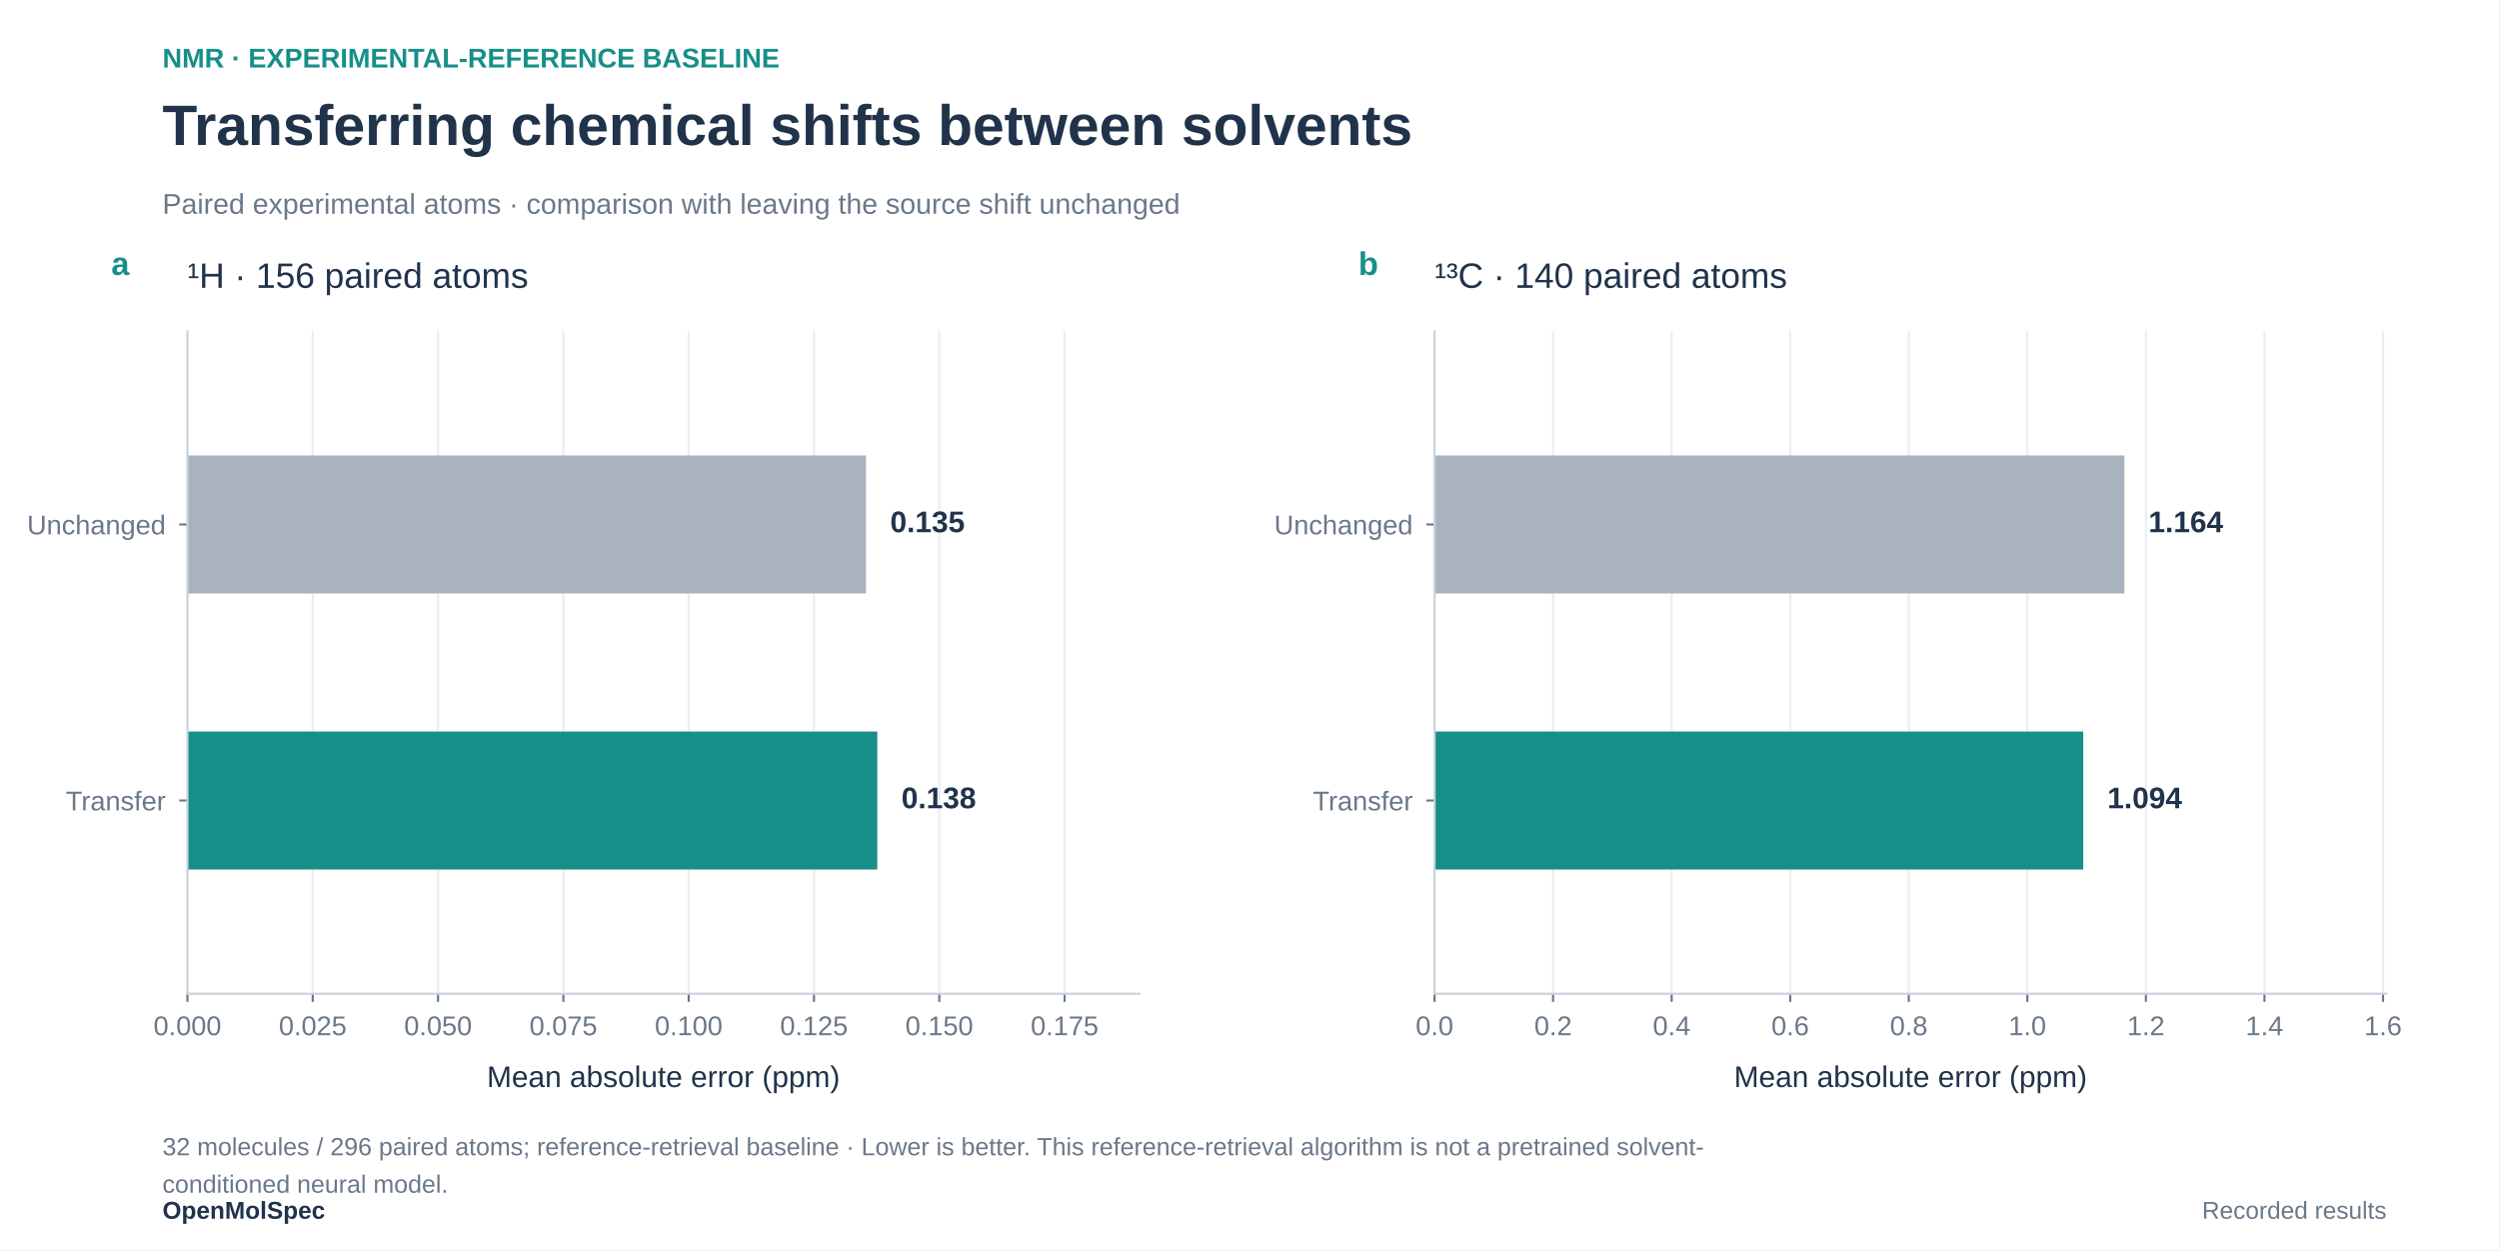
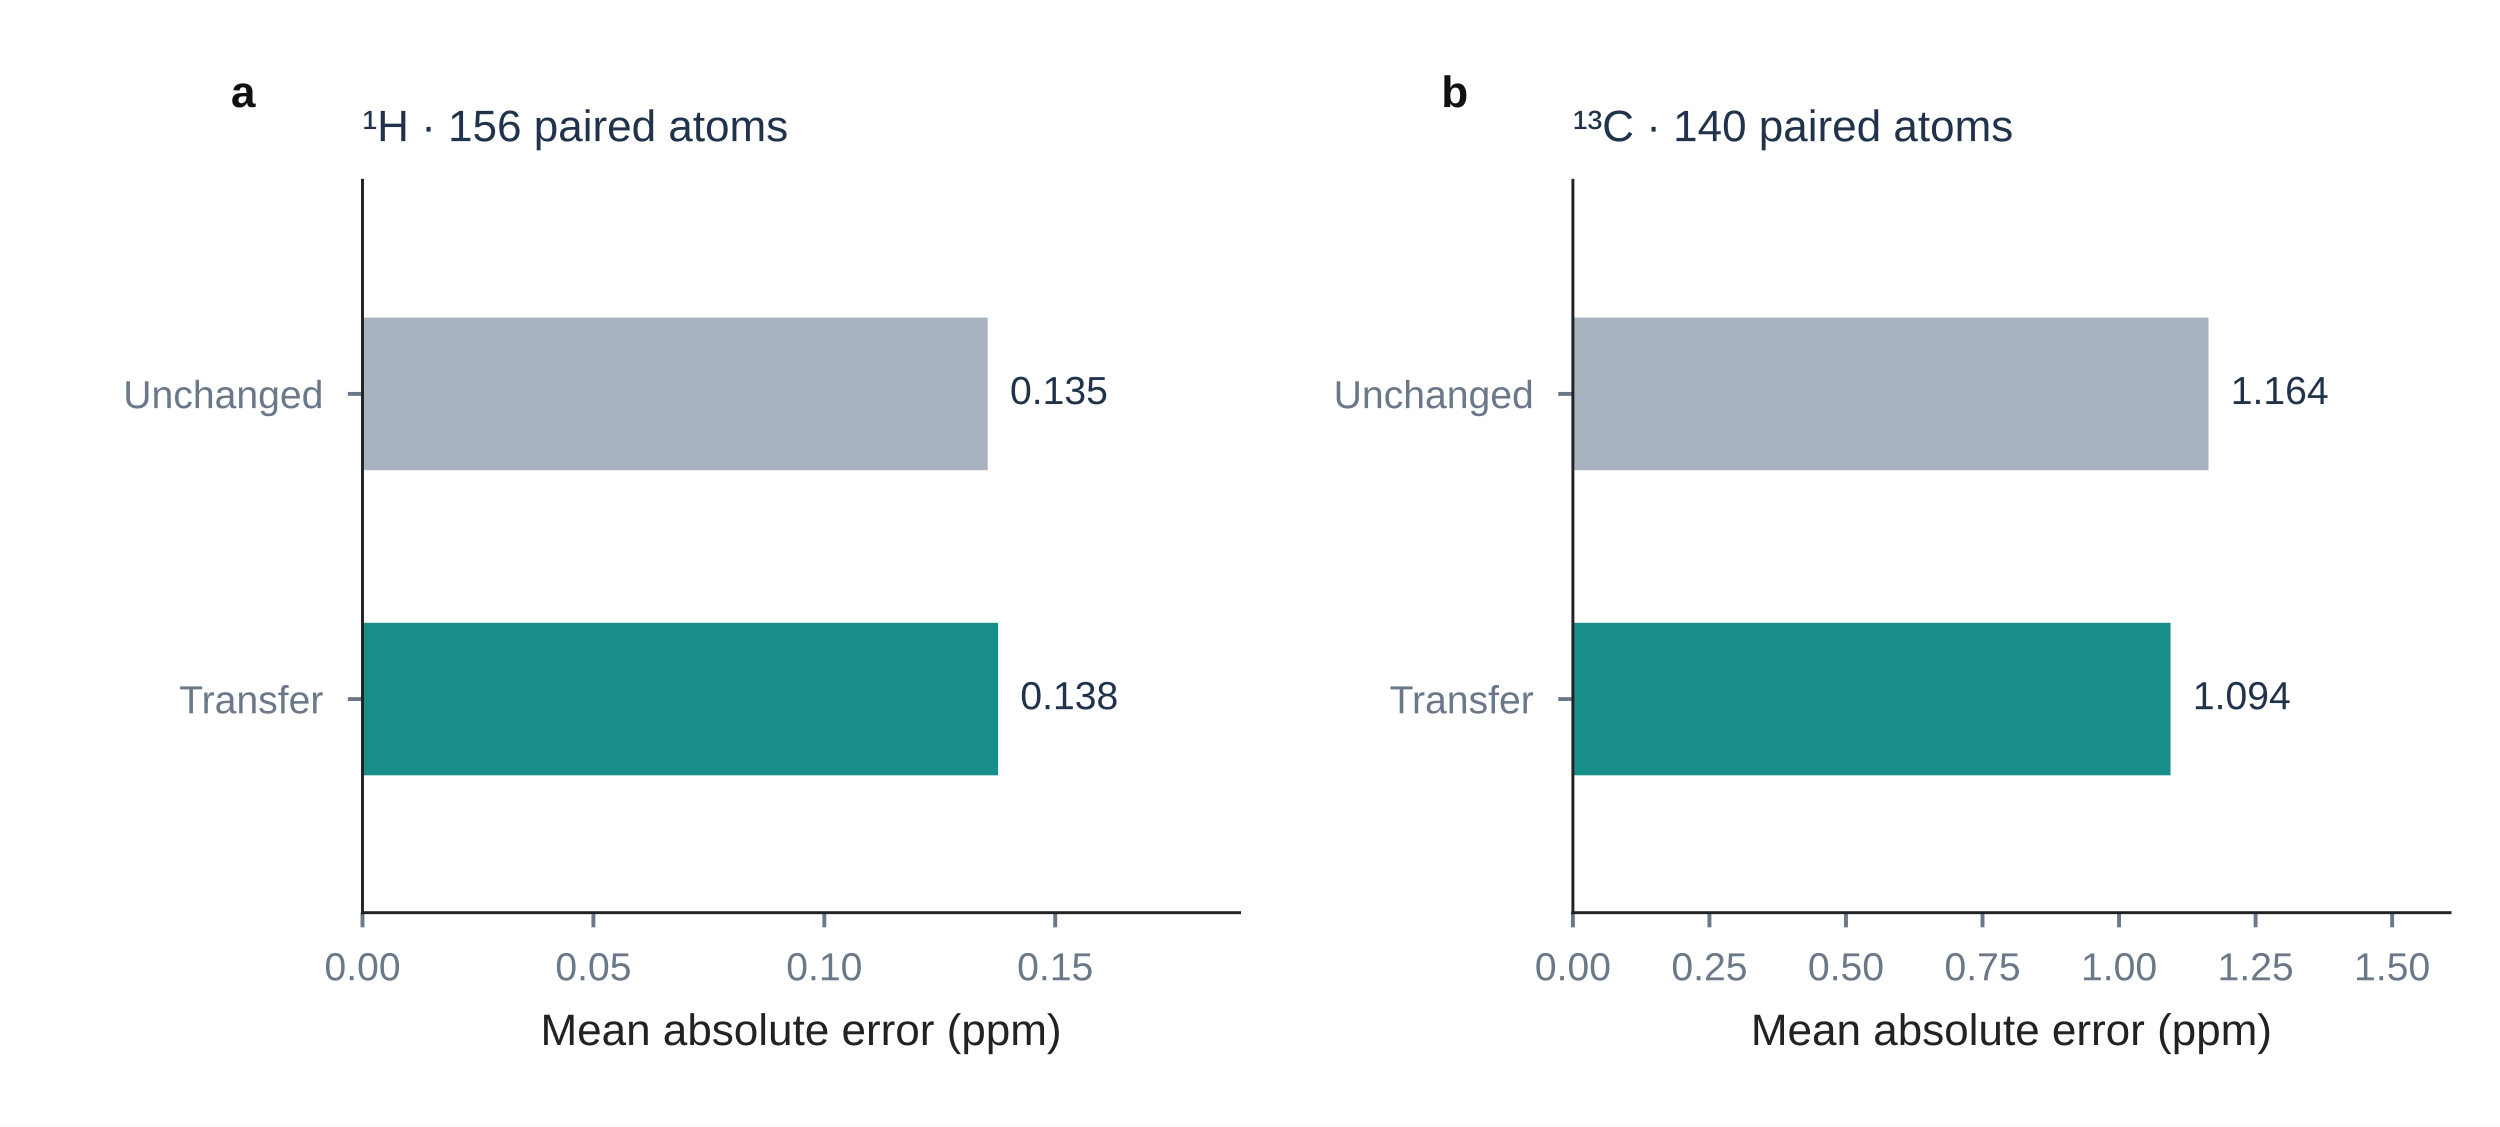
- <svg xmlns="http://www.w3.org/2000/svg" xmlns:xlink="http://www.w3.org/1999/xlink" width="921.6pt" height="460.8pt" viewBox="0 0 921.6 460.8" version="1.1">
+ <svg xmlns="http://www.w3.org/2000/svg" xmlns:xlink="http://www.w3.org/1999/xlink" width="511.2pt" height="230.4pt" viewBox="0 0 511.2 230.4" version="1.1">
  <defs>
    <style type="text/css">*{stroke-linejoin: round; stroke-linecap: butt}</style>
  </defs>
  <g id="figure_1">
    <g id="patch_1">
-       <path d="M 0 460.8 L 921.6 460.8 L 921.6 0 L 0 0 z " style="fill: #ffffff" />
+       <path d="M 0 230.4  L 511.2 230.4  L 511.2 0  L 0 0  z " style="fill: #ffffff" />
    </g>
    <g id="axes_1">
      <g id="patch_2">
-         <path d="M 69.12 366.336 L 420.206 366.336 L 420.206 122.112 L 69.12 122.112 z " style="fill: #ffffff" />
+         <path d="M 74.124 186.624  L 253.474 186.624  L 253.474 36.864  L 74.124 36.864  z " style="fill: #ffffff" />
      </g>
      <g id="matplotlib.axis_1">
        <g id="xtick_1">
          <g id="line2d_1">
-             <path d="M 69.12 366.336 L 69.12 122.112 " clip-path="url(#pf176fd05dd)" style="fill: none; stroke: #e9eef2; stroke-width: 0.8; stroke-linecap: square" />
-           </g>
+             <defs>
+               <path id="m6f0fb3a5e2" d="M 0 0  L 0 3  " style="stroke: #6a7889; stroke-width: 0.8" />
+             </defs>
+             <g>
+               <use xlink:href="#m6f0fb3a5e2" x="74.124" y="186.624" style="fill: #6a7889; stroke: #6a7889; stroke-width: 0.8" />
+             </g>
+           </g>
+           <g id="text_1">
+             <text style="font-size: 8px; font-family: 'Arial'; text-anchor: middle; fill: #6a7889" x="74.124" y="200.448" transform="rotate(-0 74.124 200.4482)">0.00</text>
+           </g>
+         </g>
+         <g id="xtick_2">
          <g id="line2d_2">
-             <defs>
-               <path id="m6f0fb3a5e2" d="M 0 0 L 0 3 " style="stroke: #6a7889; stroke-width: 0.8" />
-             </defs>
-             <g>
-               <use xlink:href="#m6f0fb3a5e2" x="69.12" y="366.336" style="fill: #6a7889; stroke: #6a7889; stroke-width: 0.8" />
-             </g>
-           </g>
-           <g id="text_1">
-             <text style="font-size: 10px; font-family: 'Arial'; text-anchor: middle; fill: #6a7889" x="69.12" y="381.616" transform="rotate(-0 69.12 381.6163)">0.000</text>
-           </g>
-         </g>
-         <g id="xtick_2">
+             <g>
+               <use xlink:href="#m6f0fb3a5e2" x="121.339" y="186.624" style="fill: #6a7889; stroke: #6a7889; stroke-width: 0.8" />
+             </g>
+           </g>
+           <g id="text_2">
+             <text style="font-size: 8px; font-family: 'Arial'; text-anchor: middle; fill: #6a7889" x="121.339" y="200.448" transform="rotate(-0 121.3394 200.4482)">0.05</text>
+           </g>
+         </g>
+         <g id="xtick_3">
          <g id="line2d_3">
-             <path d="M 115.333 366.336 L 115.333 122.112 " clip-path="url(#pf176fd05dd)" style="fill: none; stroke: #e9eef2; stroke-width: 0.8; stroke-linecap: square" />
-           </g>
+             <g>
+               <use xlink:href="#m6f0fb3a5e2" x="168.555" y="186.624" style="fill: #6a7889; stroke: #6a7889; stroke-width: 0.8" />
+             </g>
+           </g>
+           <g id="text_3">
+             <text style="font-size: 8px; font-family: 'Arial'; text-anchor: middle; fill: #6a7889" x="168.555" y="200.448" transform="rotate(-0 168.5548 200.4482)">0.10</text>
+           </g>
+         </g>
+         <g id="xtick_4">
          <g id="line2d_4">
            <g>
-               <use xlink:href="#m6f0fb3a5e2" x="115.333" y="366.336" style="fill: #6a7889; stroke: #6a7889; stroke-width: 0.8" />
-             </g>
-           </g>
-           <g id="text_2">
-             <text style="font-size: 10px; font-family: 'Arial'; text-anchor: middle; fill: #6a7889" x="115.333" y="381.616" transform="rotate(-0 115.3333 381.6163)">0.025</text>
-           </g>
-         </g>
-         <g id="xtick_3">
-           <g id="line2d_5">
-             <path d="M 161.547 366.336 L 161.547 122.112 " clip-path="url(#pf176fd05dd)" style="fill: none; stroke: #e9eef2; stroke-width: 0.8; stroke-linecap: square" />
-           </g>
-           <g id="line2d_6">
-             <g>
-               <use xlink:href="#m6f0fb3a5e2" x="161.547" y="366.336" style="fill: #6a7889; stroke: #6a7889; stroke-width: 0.8" />
-             </g>
-           </g>
-           <g id="text_3">
-             <text style="font-size: 10px; font-family: 'Arial'; text-anchor: middle; fill: #6a7889" x="161.547" y="381.616" transform="rotate(-0 161.5465 381.6163)">0.050</text>
-           </g>
-         </g>
-         <g id="xtick_4">
-           <g id="line2d_7">
-             <path d="M 207.76 366.336 L 207.76 122.112 " clip-path="url(#pf176fd05dd)" style="fill: none; stroke: #e9eef2; stroke-width: 0.8; stroke-linecap: square" />
-           </g>
-           <g id="line2d_8">
-             <g>
-               <use xlink:href="#m6f0fb3a5e2" x="207.76" y="366.336" style="fill: #6a7889; stroke: #6a7889; stroke-width: 0.8" />
+               <use xlink:href="#m6f0fb3a5e2" x="215.77" y="186.624" style="fill: #6a7889; stroke: #6a7889; stroke-width: 0.8" />
            </g>
          </g>
          <g id="text_4">
-             <text style="font-size: 10px; font-family: 'Arial'; text-anchor: middle; fill: #6a7889" x="207.76" y="381.616" transform="rotate(-0 207.7598 381.6163)">0.075</text>
-           </g>
-         </g>
-         <g id="xtick_5">
-           <g id="line2d_9">
-             <path d="M 253.973 366.336 L 253.973 122.112 " clip-path="url(#pf176fd05dd)" style="fill: none; stroke: #e9eef2; stroke-width: 0.8; stroke-linecap: square" />
-           </g>
-           <g id="line2d_10">
-             <g>
-               <use xlink:href="#m6f0fb3a5e2" x="253.973" y="366.336" style="fill: #6a7889; stroke: #6a7889; stroke-width: 0.8" />
-             </g>
-           </g>
-           <g id="text_5">
-             <text style="font-size: 10px; font-family: 'Arial'; text-anchor: middle; fill: #6a7889" x="253.973" y="381.616" transform="rotate(-0 253.9731 381.6163)">0.100</text>
-           </g>
-         </g>
-         <g id="xtick_6">
-           <g id="line2d_11">
-             <path d="M 300.186 366.336 L 300.186 122.112 " clip-path="url(#pf176fd05dd)" style="fill: none; stroke: #e9eef2; stroke-width: 0.8; stroke-linecap: square" />
-           </g>
-           <g id="line2d_12">
-             <g>
-               <use xlink:href="#m6f0fb3a5e2" x="300.186" y="366.336" style="fill: #6a7889; stroke: #6a7889; stroke-width: 0.8" />
-             </g>
-           </g>
-           <g id="text_6">
-             <text style="font-size: 10px; font-family: 'Arial'; text-anchor: middle; fill: #6a7889" x="300.186" y="381.616" transform="rotate(-0 300.1863 381.6163)">0.125</text>
-           </g>
-         </g>
-         <g id="xtick_7">
-           <g id="line2d_13">
-             <path d="M 346.4 366.336 L 346.4 122.112 " clip-path="url(#pf176fd05dd)" style="fill: none; stroke: #e9eef2; stroke-width: 0.8; stroke-linecap: square" />
-           </g>
-           <g id="line2d_14">
-             <g>
-               <use xlink:href="#m6f0fb3a5e2" x="346.4" y="366.336" style="fill: #6a7889; stroke: #6a7889; stroke-width: 0.8" />
-             </g>
-           </g>
-           <g id="text_7">
-             <text style="font-size: 10px; font-family: 'Arial'; text-anchor: middle; fill: #6a7889" x="346.4" y="381.616" transform="rotate(-0 346.3996 381.6163)">0.150</text>
-           </g>
-         </g>
-         <g id="xtick_8">
-           <g id="line2d_15">
-             <path d="M 392.613 366.336 L 392.613 122.112 " clip-path="url(#pf176fd05dd)" style="fill: none; stroke: #e9eef2; stroke-width: 0.8; stroke-linecap: square" />
-           </g>
-           <g id="line2d_16">
-             <g>
-               <use xlink:href="#m6f0fb3a5e2" x="392.613" y="366.336" style="fill: #6a7889; stroke: #6a7889; stroke-width: 0.8" />
-             </g>
-           </g>
-           <g id="text_8">
-             <text style="font-size: 10px; font-family: 'Arial'; text-anchor: middle; fill: #6a7889" x="392.613" y="381.616" transform="rotate(-0 392.6128 381.6163)">0.175</text>
-           </g>
-         </g>
-         <g id="text_9">
-           <text style="font-size: 11px; font-family: 'Arial'; text-anchor: middle; fill: #20334b" x="244.663" y="400.729" transform="rotate(-0 244.6629 400.7291)">Mean absolute error (ppm)</text>
+             <text style="font-size: 8px; font-family: 'Arial'; text-anchor: middle; fill: #6a7889" x="215.77" y="200.448" transform="rotate(-0 215.7703 200.4482)">0.15</text>
+           </g>
+         </g>
+         <g id="text_5">
+           <text style="font-size: 9px; font-family: 'Arial'; text-anchor: middle; fill: #222222" x="163.799" y="213.684" transform="rotate(-0 163.7988 213.6841)">Mean absolute error (ppm)</text>
        </g>
      </g>
      <g id="matplotlib.axis_2">
        <g id="ytick_1">
-           <g id="line2d_17">
+           <g id="line2d_5">
            <defs>
-               <path id="m649d00c648" d="M 0 0 L -3 0 " style="stroke: #6a7889; stroke-width: 0.8" />
+               <path id="m649d00c648" d="M 0 0  L -3 0  " style="stroke: #6a7889; stroke-width: 0.8" />
            </defs>
            <g>
-               <use xlink:href="#m649d00c648" x="69.12" y="193.344" style="fill: #6a7889; stroke: #6a7889; stroke-width: 0.8" />
-             </g>
-           </g>
-           <g id="text_10">
-             <text style="font-size: 10px; font-family: 'Arial'; text-anchor: end; fill: #6a7889" x="61.12" y="196.984" transform="rotate(-0 61.12 196.9841)">Unchanged</text>
+               <use xlink:href="#m649d00c648" x="74.124" y="80.544" style="fill: #6a7889; stroke: #6a7889; stroke-width: 0.8" />
+             </g>
+           </g>
+           <g id="text_6">
+             <text style="font-size: 8px; font-family: 'Arial'; text-anchor: end; fill: #6a7889" x="66.124" y="83.456" transform="rotate(-0 66.124 83.45611)">Unchanged</text>
          </g>
        </g>
        <g id="ytick_2">
-           <g id="line2d_18">
-             <g>
-               <use xlink:href="#m649d00c648" x="69.12" y="295.104" style="fill: #6a7889; stroke: #6a7889; stroke-width: 0.8" />
-             </g>
-           </g>
-           <g id="text_11">
-             <text style="font-size: 10px; font-family: 'Arial'; text-anchor: end; fill: #6a7889" x="61.12" y="298.744" transform="rotate(-0 61.12 298.7441)">Transfer</text>
+           <g id="line2d_6">
+             <g>
+               <use xlink:href="#m649d00c648" x="74.124" y="142.944" style="fill: #6a7889; stroke: #6a7889; stroke-width: 0.8" />
+             </g>
+           </g>
+           <g id="text_7">
+             <text style="font-size: 8px; font-family: 'Arial'; text-anchor: end; fill: #6a7889" x="66.124" y="145.856" transform="rotate(-0 66.124 145.8561)">Transfer</text>
          </g>
        </g>
      </g>
      <g id="patch_3">
-         <path d="M 69.12 218.784 L 319.383 218.784 L 319.383 167.904 L 69.12 167.904 z " clip-path="url(#pf176fd05dd)" style="fill: #a8b3bf" />
+         <path d="M 74.124 96.144  L 201.969 96.144  L 201.969 64.944  L 74.124 64.944  z " clip-path="url(#pa55dcfb532)" style="fill: #a8b3bf" />
      </g>
      <g id="patch_4">
-         <path d="M 69.12 320.544 L 323.53 320.544 L 323.53 269.664 L 69.12 269.664 z " clip-path="url(#pf176fd05dd)" style="fill: #178f88" />
+         <path d="M 74.124 158.544  L 204.087 158.544  L 204.087 127.344  L 74.124 127.344  z " clip-path="url(#pa55dcfb532)" style="fill: #178f88" />
      </g>
      <g id="patch_5">
-         <path d="M 69.12 366.336 L 69.12 122.112 " style="fill: none; stroke: #cad3dc; stroke-width: 0.8; stroke-linejoin: miter; stroke-linecap: square" />
+         <path d="M 74.124 186.624  L 74.124 36.864  " style="fill: none; stroke: #222222; stroke-width: 0.6; stroke-linejoin: miter; stroke-linecap: square" />
      </g>
      <g id="patch_6">
-         <path d="M 69.12 366.336 L 420.206 366.336 " style="fill: none; stroke: #cad3dc; stroke-width: 0.8; stroke-linejoin: miter; stroke-linecap: square" />
-       </g>
-       <g id="text_12">
-         <text style="font-weight: 700; font-size: 11px; font-family: 'Arial'; text-anchor: start; fill: #20334b" x="328.287" y="196.191" transform="rotate(-0 328.2869 196.1907)">0.135</text>
-       </g>
-       <g id="text_13">
-         <text style="font-weight: 700; font-size: 11px; font-family: 'Arial'; text-anchor: start; fill: #20334b" x="332.434" y="297.951" transform="rotate(-0 332.4343 297.9507)">0.138</text>
-       </g>
-       <g id="text_14">
-         <text style="font-weight: 700; font-size: 12px; font-family: 'Arial'; text-anchor: start; fill: #178f88" x="41.033" y="101.353" transform="rotate(-0 41.03314 101.353)">a</text>
-       </g>
-       <g id="text_15">
-         <text style="font-size: 13px; font-family: 'Arial'; text-anchor: start; fill: #20334b" x="69.12" y="106.112" transform="rotate(-0 69.12 106.112)">¹H · 156 paired atoms</text>
+         <path d="M 74.124 186.624  L 253.474 186.624  " style="fill: none; stroke: #222222; stroke-width: 0.6; stroke-linejoin: miter; stroke-linecap: square" />
+       </g>
+       <g id="text_8">
+         <text style="font-size: 8px; font-family: 'Arial'; text-anchor: start; fill: #20334b" x="206.518" y="82.614" transform="rotate(-0 206.5175 82.61431)">0.135</text>
+       </g>
+       <g id="text_9">
+         <text style="font-size: 8px; font-family: 'Arial'; text-anchor: start; fill: #20334b" x="208.636" y="145.014" transform="rotate(-0 208.6362 145.0143)">0.138</text>
+       </g>
+       <g id="text_10">
+         <text style="font-weight: 700; font-size: 9px; font-family: 'Arial'; text-anchor: start; fill: #111111" x="47.222" y="21.888" transform="rotate(-0 47.22156 21.888)">a</text>
+       </g>
+       <g id="text_11">
+         <text style="font-size: 9px; font-family: 'Arial'; text-anchor: start; fill: #20334b" x="74.124" y="28.864" transform="rotate(-0 74.124 28.864)">¹H · 156 paired atoms</text>
      </g>
    </g>
    <g id="axes_2">
      <g id="patch_7">
-         <path d="M 529.042 366.336 L 880.128 366.336 L 880.128 122.112 L 529.042 122.112 z " style="fill: #ffffff" />
+         <path d="M 321.626 186.624  L 500.976 186.624  L 500.976 36.864  L 321.626 36.864  z " style="fill: #ffffff" />
      </g>
      <g id="matplotlib.axis_3">
+         <g id="xtick_5">
+           <g id="line2d_7">
+             <g>
+               <use xlink:href="#m6f0fb3a5e2" x="321.626" y="186.624" style="fill: #6a7889; stroke: #6a7889; stroke-width: 0.8" />
+             </g>
+           </g>
+           <g id="text_12">
+             <text style="font-size: 8px; font-family: 'Arial'; text-anchor: middle; fill: #6a7889" x="321.626" y="200.448" transform="rotate(-0 321.6264 200.4482)">0.00</text>
+           </g>
+         </g>
+         <g id="xtick_6">
+           <g id="line2d_8">
+             <g>
+               <use xlink:href="#m6f0fb3a5e2" x="349.546" y="186.624" style="fill: #6a7889; stroke: #6a7889; stroke-width: 0.8" />
+             </g>
+           </g>
+           <g id="text_13">
+             <text style="font-size: 8px; font-family: 'Arial'; text-anchor: middle; fill: #6a7889" x="349.546" y="200.448" transform="rotate(-0 349.5464 200.4482)">0.25</text>
+           </g>
+         </g>
+         <g id="xtick_7">
+           <g id="line2d_9">
+             <g>
+               <use xlink:href="#m6f0fb3a5e2" x="377.466" y="186.624" style="fill: #6a7889; stroke: #6a7889; stroke-width: 0.8" />
+             </g>
+           </g>
+           <g id="text_14">
+             <text style="font-size: 8px; font-family: 'Arial'; text-anchor: middle; fill: #6a7889" x="377.466" y="200.448" transform="rotate(-0 377.4664 200.4482)">0.50</text>
+           </g>
+         </g>
+         <g id="xtick_8">
+           <g id="line2d_10">
+             <g>
+               <use xlink:href="#m6f0fb3a5e2" x="405.386" y="186.624" style="fill: #6a7889; stroke: #6a7889; stroke-width: 0.8" />
+             </g>
+           </g>
+           <g id="text_15">
+             <text style="font-size: 8px; font-family: 'Arial'; text-anchor: middle; fill: #6a7889" x="405.386" y="200.448" transform="rotate(-0 405.3863 200.4482)">0.75</text>
+           </g>
+         </g>
        <g id="xtick_9">
-           <g id="line2d_19">
-             <path d="M 529.042 366.336 L 529.042 122.112 " clip-path="url(#pa86ab65772)" style="fill: none; stroke: #e9eef2; stroke-width: 0.8; stroke-linecap: square" />
-           </g>
-           <g id="line2d_20">
-             <g>
-               <use xlink:href="#m6f0fb3a5e2" x="529.042" y="366.336" style="fill: #6a7889; stroke: #6a7889; stroke-width: 0.8" />
+           <g id="line2d_11">
+             <g>
+               <use xlink:href="#m6f0fb3a5e2" x="433.306" y="186.624" style="fill: #6a7889; stroke: #6a7889; stroke-width: 0.8" />
            </g>
          </g>
          <g id="text_16">
-             <text style="font-size: 10px; font-family: 'Arial'; text-anchor: middle; fill: #6a7889" x="529.042" y="381.616" transform="rotate(-0 529.0423 381.6163)">0.0</text>
+             <text style="font-size: 8px; font-family: 'Arial'; text-anchor: middle; fill: #6a7889" x="433.306" y="200.448" transform="rotate(-0 433.3063 200.4482)">1.00</text>
          </g>
        </g>
        <g id="xtick_10">
-           <g id="line2d_21">
-             <path d="M 572.766 366.336 L 572.766 122.112 " clip-path="url(#pa86ab65772)" style="fill: none; stroke: #e9eef2; stroke-width: 0.8; stroke-linecap: square" />
-           </g>
-           <g id="line2d_22">
-             <g>
-               <use xlink:href="#m6f0fb3a5e2" x="572.766" y="366.336" style="fill: #6a7889; stroke: #6a7889; stroke-width: 0.8" />
+           <g id="line2d_12">
+             <g>
+               <use xlink:href="#m6f0fb3a5e2" x="461.226" y="186.624" style="fill: #6a7889; stroke: #6a7889; stroke-width: 0.8" />
            </g>
          </g>
          <g id="text_17">
-             <text style="font-size: 10px; font-family: 'Arial'; text-anchor: middle; fill: #6a7889" x="572.766" y="381.616" transform="rotate(-0 572.7661 381.6163)">0.2</text>
+             <text style="font-size: 8px; font-family: 'Arial'; text-anchor: middle; fill: #6a7889" x="461.226" y="200.448" transform="rotate(-0 461.2263 200.4482)">1.25</text>
          </g>
        </g>
        <g id="xtick_11">
-           <g id="line2d_23">
-             <path d="M 616.49 366.336 L 616.49 122.112 " clip-path="url(#pa86ab65772)" style="fill: none; stroke: #e9eef2; stroke-width: 0.8; stroke-linecap: square" />
-           </g>
-           <g id="line2d_24">
-             <g>
-               <use xlink:href="#m6f0fb3a5e2" x="616.49" y="366.336" style="fill: #6a7889; stroke: #6a7889; stroke-width: 0.8" />
+           <g id="line2d_13">
+             <g>
+               <use xlink:href="#m6f0fb3a5e2" x="489.146" y="186.624" style="fill: #6a7889; stroke: #6a7889; stroke-width: 0.8" />
            </g>
          </g>
          <g id="text_18">
-             <text style="font-size: 10px; font-family: 'Arial'; text-anchor: middle; fill: #6a7889" x="616.49" y="381.616" transform="rotate(-0 616.4898 381.6163)">0.4</text>
-           </g>
-         </g>
-         <g id="xtick_12">
-           <g id="line2d_25">
-             <path d="M 660.214 366.336 L 660.214 122.112 " clip-path="url(#pa86ab65772)" style="fill: none; stroke: #e9eef2; stroke-width: 0.8; stroke-linecap: square" />
-           </g>
-           <g id="line2d_26">
-             <g>
-               <use xlink:href="#m6f0fb3a5e2" x="660.214" y="366.336" style="fill: #6a7889; stroke: #6a7889; stroke-width: 0.8" />
-             </g>
-           </g>
-           <g id="text_19">
-             <text style="font-size: 10px; font-family: 'Arial'; text-anchor: middle; fill: #6a7889" x="660.214" y="381.616" transform="rotate(-0 660.2136 381.6163)">0.6</text>
-           </g>
-         </g>
-         <g id="xtick_13">
-           <g id="line2d_27">
-             <path d="M 703.937 366.336 L 703.937 122.112 " clip-path="url(#pa86ab65772)" style="fill: none; stroke: #e9eef2; stroke-width: 0.8; stroke-linecap: square" />
-           </g>
-           <g id="line2d_28">
-             <g>
-               <use xlink:href="#m6f0fb3a5e2" x="703.937" y="366.336" style="fill: #6a7889; stroke: #6a7889; stroke-width: 0.8" />
-             </g>
-           </g>
-           <g id="text_20">
-             <text style="font-size: 10px; font-family: 'Arial'; text-anchor: middle; fill: #6a7889" x="703.937" y="381.616" transform="rotate(-0 703.9374 381.6163)">0.8</text>
-           </g>
-         </g>
-         <g id="xtick_14">
-           <g id="line2d_29">
-             <path d="M 747.661 366.336 L 747.661 122.112 " clip-path="url(#pa86ab65772)" style="fill: none; stroke: #e9eef2; stroke-width: 0.8; stroke-linecap: square" />
-           </g>
-           <g id="line2d_30">
-             <g>
-               <use xlink:href="#m6f0fb3a5e2" x="747.661" y="366.336" style="fill: #6a7889; stroke: #6a7889; stroke-width: 0.8" />
-             </g>
-           </g>
-           <g id="text_21">
-             <text style="font-size: 10px; font-family: 'Arial'; text-anchor: middle; fill: #6a7889" x="747.661" y="381.616" transform="rotate(-0 747.6612 381.6163)">1.0</text>
-           </g>
-         </g>
-         <g id="xtick_15">
-           <g id="line2d_31">
-             <path d="M 791.385 366.336 L 791.385 122.112 " clip-path="url(#pa86ab65772)" style="fill: none; stroke: #e9eef2; stroke-width: 0.8; stroke-linecap: square" />
-           </g>
-           <g id="line2d_32">
-             <g>
-               <use xlink:href="#m6f0fb3a5e2" x="791.385" y="366.336" style="fill: #6a7889; stroke: #6a7889; stroke-width: 0.8" />
-             </g>
-           </g>
-           <g id="text_22">
-             <text style="font-size: 10px; font-family: 'Arial'; text-anchor: middle; fill: #6a7889" x="791.385" y="381.616" transform="rotate(-0 791.385 381.6163)">1.2</text>
-           </g>
-         </g>
-         <g id="xtick_16">
-           <g id="line2d_33">
-             <path d="M 835.109 366.336 L 835.109 122.112 " clip-path="url(#pa86ab65772)" style="fill: none; stroke: #e9eef2; stroke-width: 0.8; stroke-linecap: square" />
-           </g>
-           <g id="line2d_34">
-             <g>
-               <use xlink:href="#m6f0fb3a5e2" x="835.109" y="366.336" style="fill: #6a7889; stroke: #6a7889; stroke-width: 0.8" />
-             </g>
-           </g>
-           <g id="text_23">
-             <text style="font-size: 10px; font-family: 'Arial'; text-anchor: middle; fill: #6a7889" x="835.109" y="381.616" transform="rotate(-0 835.1087 381.6163)">1.4</text>
-           </g>
-         </g>
-         <g id="xtick_17">
-           <g id="line2d_35">
-             <path d="M 878.833 366.336 L 878.833 122.112 " clip-path="url(#pa86ab65772)" style="fill: none; stroke: #e9eef2; stroke-width: 0.8; stroke-linecap: square" />
-           </g>
-           <g id="line2d_36">
-             <g>
-               <use xlink:href="#m6f0fb3a5e2" x="878.833" y="366.336" style="fill: #6a7889; stroke: #6a7889; stroke-width: 0.8" />
-             </g>
-           </g>
-           <g id="text_24">
-             <text style="font-size: 10px; font-family: 'Arial'; text-anchor: middle; fill: #6a7889" x="878.833" y="381.616" transform="rotate(-0 878.8325 381.6163)">1.6</text>
-           </g>
-         </g>
-         <g id="text_25">
-           <text style="font-size: 11px; font-family: 'Arial'; text-anchor: middle; fill: #20334b" x="704.585" y="400.729" transform="rotate(-0 704.5851 400.7291)">Mean absolute error (ppm)</text>
+             <text style="font-size: 8px; font-family: 'Arial'; text-anchor: middle; fill: #6a7889" x="489.146" y="200.448" transform="rotate(-0 489.1462 200.4482)">1.50</text>
+           </g>
+         </g>
+         <g id="text_19">
+           <text style="font-size: 9px; font-family: 'Arial'; text-anchor: middle; fill: #222222" x="411.301" y="213.684" transform="rotate(-0 411.3012 213.6841)">Mean absolute error (ppm)</text>
        </g>
      </g>
      <g id="matplotlib.axis_4">
        <g id="ytick_3">
-           <g id="line2d_37">
-             <g>
-               <use xlink:href="#m649d00c648" x="529.042" y="193.344" style="fill: #6a7889; stroke: #6a7889; stroke-width: 0.8" />
-             </g>
-           </g>
-           <g id="text_26">
-             <text style="font-size: 10px; font-family: 'Arial'; text-anchor: end; fill: #6a7889" x="521.042" y="196.984" transform="rotate(-0 521.0423 196.9841)">Unchanged</text>
+           <g id="line2d_14">
+             <g>
+               <use xlink:href="#m649d00c648" x="321.626" y="80.544" style="fill: #6a7889; stroke: #6a7889; stroke-width: 0.8" />
+             </g>
+           </g>
+           <g id="text_20">
+             <text style="font-size: 8px; font-family: 'Arial'; text-anchor: end; fill: #6a7889" x="313.626" y="83.456" transform="rotate(-0 313.6264 83.45611)">Unchanged</text>
          </g>
        </g>
        <g id="ytick_4">
-           <g id="line2d_38">
-             <g>
-               <use xlink:href="#m649d00c648" x="529.042" y="295.104" style="fill: #6a7889; stroke: #6a7889; stroke-width: 0.8" />
-             </g>
-           </g>
-           <g id="text_27">
-             <text style="font-size: 10px; font-family: 'Arial'; text-anchor: end; fill: #6a7889" x="521.042" y="298.744" transform="rotate(-0 521.0423 298.7441)">Transfer</text>
+           <g id="line2d_15">
+             <g>
+               <use xlink:href="#m649d00c648" x="321.626" y="142.944" style="fill: #6a7889; stroke: #6a7889; stroke-width: 0.8" />
+             </g>
+           </g>
+           <g id="text_21">
+             <text style="font-size: 8px; font-family: 'Arial'; text-anchor: end; fill: #6a7889" x="313.626" y="145.856" transform="rotate(-0 313.6264 145.8561)">Transfer</text>
          </g>
        </g>
      </g>
      <g id="patch_8">
-         <path d="M 529.042 218.784 L 783.452 218.784 L 783.452 167.904 L 529.042 167.904 z " clip-path="url(#pa86ab65772)" style="fill: #a8b3bf" />
+         <path d="M 321.626 96.144  L 451.59 96.144  L 451.59 64.944  L 321.626 64.944  z " clip-path="url(#pae94e51998)" style="fill: #a8b3bf" />
      </g>
      <g id="patch_9">
-         <path d="M 529.042 320.544 L 768.274 320.544 L 768.274 269.664 L 529.042 269.664 z " clip-path="url(#pa86ab65772)" style="fill: #178f88" />
+         <path d="M 321.626 158.544  L 443.836 158.544  L 443.836 127.344  L 321.626 127.344  z " clip-path="url(#pae94e51998)" style="fill: #178f88" />
      </g>
      <g id="patch_10">
-         <path d="M 529.042 366.336 L 529.042 122.112 " style="fill: none; stroke: #cad3dc; stroke-width: 0.8; stroke-linejoin: miter; stroke-linecap: square" />
+         <path d="M 321.626 186.624  L 321.626 36.864  " style="fill: none; stroke: #222222; stroke-width: 0.6; stroke-linejoin: miter; stroke-linecap: square" />
      </g>
      <g id="patch_11">
-         <path d="M 529.042 366.336 L 880.128 366.336 " style="fill: none; stroke: #cad3dc; stroke-width: 0.8; stroke-linejoin: miter; stroke-linecap: square" />
-       </g>
-       <g id="text_28">
-         <text style="font-weight: 700; font-size: 11px; font-family: 'Arial'; text-anchor: start; fill: #20334b" x="792.357" y="196.191" transform="rotate(-0 792.3566 196.1907)">1.164</text>
-       </g>
-       <g id="text_29">
-         <text style="font-weight: 700; font-size: 11px; font-family: 'Arial'; text-anchor: start; fill: #20334b" x="777.178" y="297.951" transform="rotate(-0 777.1782 297.9507)">1.094</text>
-       </g>
-       <g id="text_30">
-         <text style="font-weight: 700; font-size: 12px; font-family: 'Arial'; text-anchor: start; fill: #178f88" x="500.955" y="101.353" transform="rotate(-0 500.9554 101.353)">b</text>
-       </g>
-       <g id="text_31">
-         <text style="font-size: 13px; font-family: 'Arial'; text-anchor: start; fill: #20334b" x="529.042" y="106.112" transform="rotate(-0 529.0423 106.112)">¹³C · 140 paired atoms</text>
-       </g>
-     </g>
-     <g id="text_32">
-       <text style="font-weight: 700; font-size: 10px; font-family: 'Arial'; text-anchor: start; fill: #178f88" x="59.904" y="24.883" transform="rotate(-0 59.904 24.8832)">NMR · EXPERIMENTAL-REFERENCE BASELINE</text>
-     </g>
-     <g id="text_33">
-       <text style="font-weight: 700; font-size: 21px; font-family: 'Arial'; text-anchor: start; fill: #20334b" x="59.904" y="53.453" transform="rotate(-0 59.904 53.4528)">Transferring chemical shifts between solvents</text>
-     </g>
-     <g id="text_34">
-       <text style="font-size: 10.5px; font-family: 'Arial'; text-anchor: start; fill: #6a7889" x="59.904" y="78.797" transform="rotate(-0 59.904 78.7968)">Paired experimental atoms · comparison with leaving the source shift unchanged</text>
-     </g>
-     <g id="text_35">
-       <text style="font-size: 9.2px; font-family: 'Arial'; fill: #6a7889" transform="translate(59.904 425.88)">32 molecules / 296 paired atoms; reference-retrieval baseline · Lower is better. This reference-retrieval algorithm is not a pretrained solvent-</text>
-       <text style="font-size: 9.2px; font-family: 'Arial'; fill: #6a7889" transform="translate(59.904 439.6892)">conditioned neural model.</text>
-     </g>
-     <g id="text_36">
-       <text style="font-weight: 700; font-size: 9px; font-family: 'Arial'; text-anchor: start; fill: #20334b" x="59.904" y="449.28" transform="rotate(-0 59.904 449.28)">OpenMolSpec</text>
-     </g>
-     <g id="text_37">
-       <text style="font-size: 9px; font-family: 'Arial'; text-anchor: end; fill: #6a7889" x="880.128" y="449.28" transform="rotate(-0 880.128 449.28)">Recorded results</text>
+         <path d="M 321.626 186.624  L 500.976 186.624  " style="fill: none; stroke: #222222; stroke-width: 0.6; stroke-linejoin: miter; stroke-linecap: square" />
+       </g>
+       <g id="text_22">
+         <text style="font-size: 8px; font-family: 'Arial'; text-anchor: start; fill: #20334b" x="456.139" y="82.614" transform="rotate(-0 456.1386 82.61431)">1.164</text>
+       </g>
+       <g id="text_23">
+         <text style="font-size: 8px; font-family: 'Arial'; text-anchor: start; fill: #20334b" x="448.385" y="145.014" transform="rotate(-0 448.3848 145.0143)">1.094</text>
+       </g>
+       <g id="text_24">
+         <text style="font-weight: 700; font-size: 9px; font-family: 'Arial'; text-anchor: start; fill: #111111" x="294.724" y="21.888" transform="rotate(-0 294.724 21.888)">b</text>
+       </g>
+       <g id="text_25">
+         <text style="font-size: 9px; font-family: 'Arial'; text-anchor: start; fill: #20334b" x="321.626" y="28.864" transform="rotate(-0 321.6264 28.864)">¹³C · 140 paired atoms</text>
+       </g>
    </g>
  </g>
  <defs>
-     <clipPath id="pf176fd05dd">
-       <rect x="69.12" y="122.112" width="351.086" height="244.224" />
+     <clipPath id="pa55dcfb532">
+       <rect x="74.124" y="36.864" width="179.35" height="149.76" />
    </clipPath>
-     <clipPath id="pa86ab65772">
-       <rect x="529.042" y="122.112" width="351.086" height="244.224" />
+     <clipPath id="pae94e51998">
+       <rect x="321.626" y="36.864" width="179.35" height="149.76" />
    </clipPath>
  </defs>
</svg>
